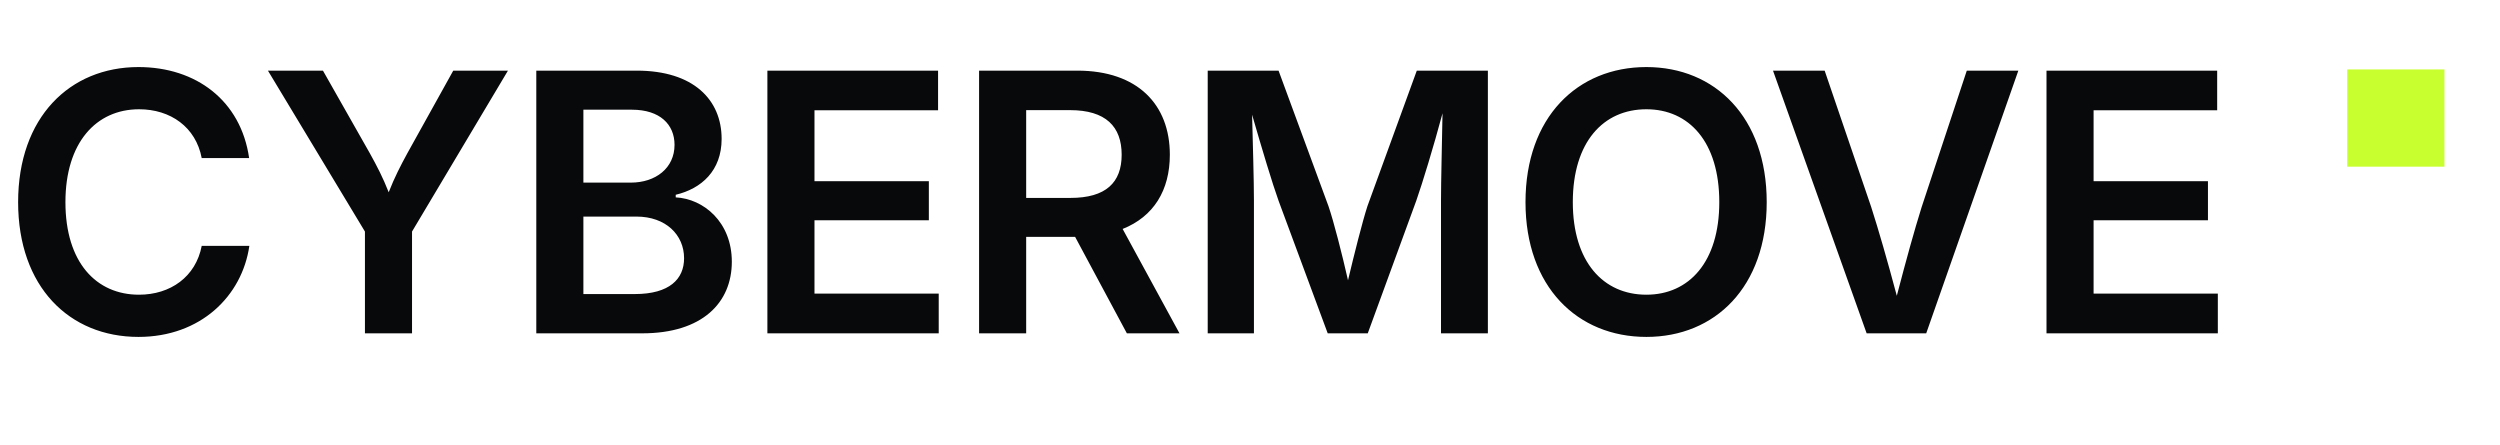
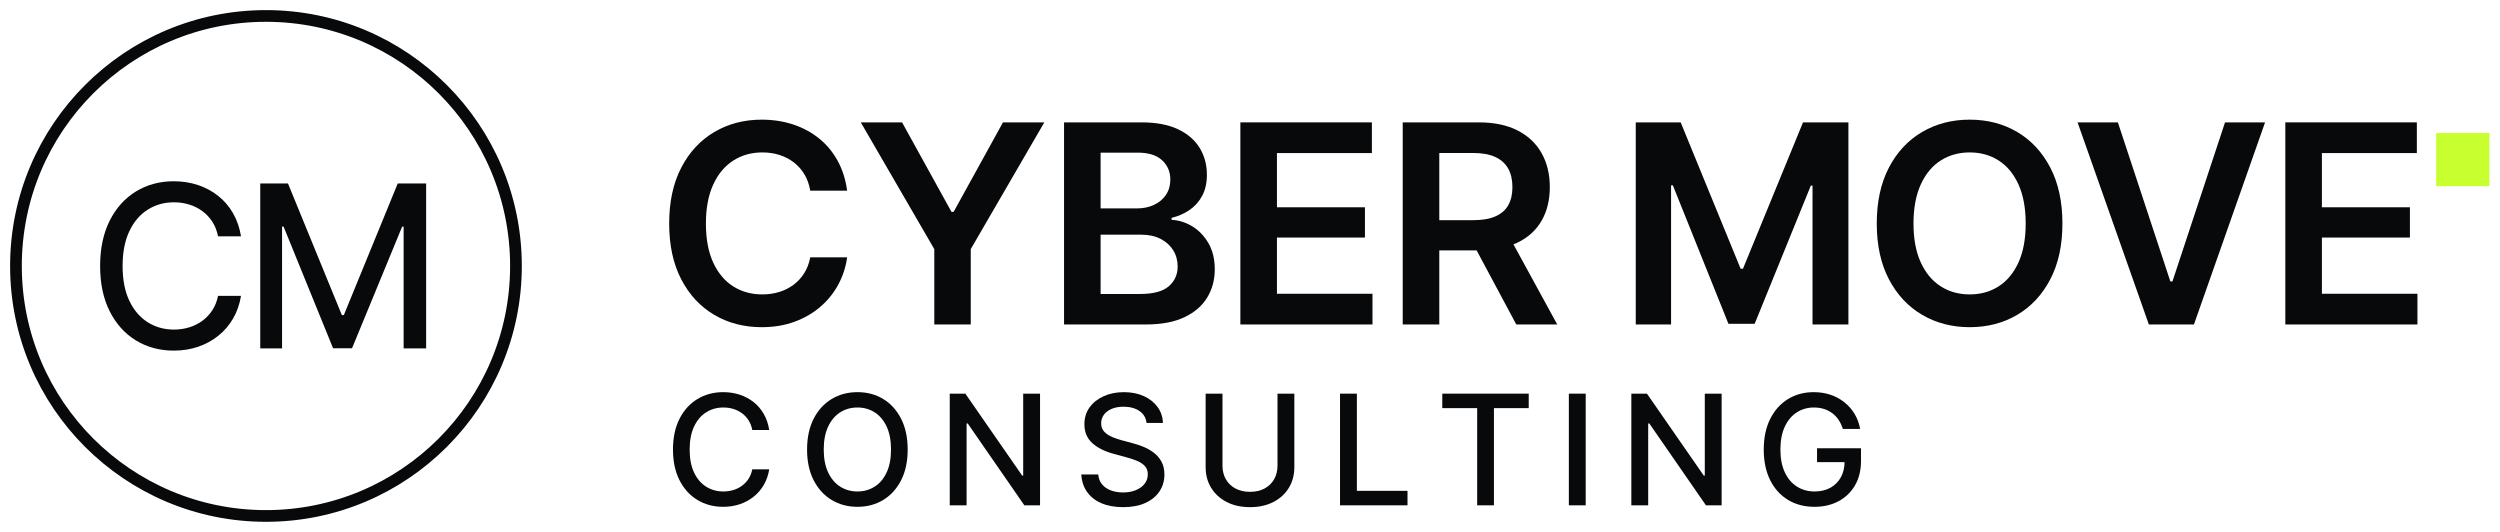
- <svg xmlns="http://www.w3.org/2000/svg" width="360" height="64" viewBox="0 0 360 64" role="img" aria-label="CYBERMOVE">
-   <text x="0" y="48" font-family="'Inter Tight', 'Inter', 'Helvetica Neue', Arial, sans-serif" font-weight="600" font-size="52" letter-spacing="-1" fill="#08090B">CYBERMOVE</text>
-   <rect x="338" y="10" width="14" height="14" fill="#C8FF2E" />
+ <svg xmlns="http://www.w3.org/2000/svg" viewBox="0 0 470 100" width="470" height="100" role="img" aria-label="CYBERMOVE CONSULTING">
+   <circle cx="50" cy="50" r="47" fill="none" stroke="#08090B" stroke-width="2.2" />
+   <g transform="translate(17.303 65.5)">
+     <g fill="#08090B">
+       <path transform="translate(0.000 0.000) scale(0.02081 -0.02081)" d="M738.24 -20Q546.56 -20 395.94 72.4Q245.32 164.8 159.18 336.18Q73.04 507.56 73.04 744Q73.04 981.56 159.36 1153.44Q245.68 1325.32 396.36 1417.66Q547.04 1510 738.24 1510Q853.72 1510 955.56 1476.34Q1057.399 1442.68 1138.539 1378.74Q1219.679 1314.8 1273.239 1222.26Q1326.799 1129.72 1345.839 1012.72H1138.24Q1123.68 1087.481 1086.7 1144.441Q1049.72 1201.401 996.1 1240.641Q942.48 1279.881 877.18 1299.901Q811.88 1319.921 739.68 1319.921Q608.76 1319.921 503.499 1253.701Q398.239 1187.481 337.159 1058.901Q276.079 930.32 276.079 744Q276.079 557.84 337.279 429.76Q398.479 301.679 503.619 235.879Q608.76 170.079 739.44 170.079Q811.28 170.079 876.4 189.799Q941.52 209.519 995.2 248.399Q1048.88 287.279 1086.1 343.759Q1123.32 400.24 1138.24 474.64H1345.839Q1327.399 362.04 1274.859 271.02Q1222.319 180 1141.779 115.1Q1061.239 50.2 958.859 15.1Q856.479 -20 738.24 -20Z" />
+       <path transform="translate(29.026 0.000) scale(0.02081 -0.02081)" d="M124.8 1490H375.359L862.16 301.038H879.92L1366.96 1490H1623.439V0H1420.16V1099.601H1406.64L954.079 1.44H782.72L335.679 1100.081H321.919V0H124.8Z" />
+     </g>
+   </g>
+   <g fill="#08090B">
+     <path transform="translate(124.000 61.000) scale(0.0255 -0.0255)" d="M752.801 -20Q557.201 -20 402.801 71Q248.4 162 159.6 333.1Q70.8 504.2 70.8 744Q70.8 985.2 160.2 1156.8Q249.6 1328.4 404.201 1419.2Q558.801 1510 752.801 1510Q876.402 1510 983.702 1474.8Q1091.003 1439.6 1174.803 1372.299Q1258.603 1304.999 1312.303 1207.699Q1366.003 1110.398 1382.803 986.398H1110.798Q1099.598 1053.597 1068.498 1105.797Q1037.399 1157.996 990.5 1194.296Q943.6 1230.596 884.601 1249.496Q825.601 1268.396 757.602 1268.396Q636.202 1268.396 542.003 1207.496Q447.804 1146.596 394.705 1029.497Q341.606 912.398 341.606 744Q341.606 573.801 395.105 457.202Q448.604 340.603 542.403 281.104Q636.202 221.604 756.802 221.604Q823.601 221.604 882 239.504Q940.4 257.404 987.499 292.504Q1034.599 327.604 1066.498 378.203Q1098.398 428.802 1110.798 494.802H1382.803Q1368.004 387.802 1317.704 294.402Q1267.404 201.002 1185.604 130.501Q1103.804 60.001 994.703 20Q885.603 -20 752.801 -20Z" />
+     <path transform="translate(161.663 61.000) scale(0.0255 -0.0255)" d="M6.4 1490H310.806L675.203 830.002H690.803L1054.8 1490H1359.606L817.206 555.596V0H548.4V555.596Z" />
+     <path transform="translate(197.286 61.000) scale(0.0255 -0.0255)" d="M107.999 0V1490H679.602Q840.602 1490 947.602 1439.5Q1054.603 1389 1107.903 1301.601Q1161.203 1214.201 1161.203 1103.601Q1161.203 1013.201 1126.403 948.501Q1091.603 883.801 1032.803 843.7Q974.003 803.6 900.802 786V771.2Q980.603 767.6 1053.403 723.4Q1126.203 679.2 1172.703 599.2Q1219.203 519.2 1219.203 406.401Q1219.203 290.4 1163.403 198.5Q1107.603 106.6 995.102 53.3Q882.602 0 711.603 0ZM377.604 224.804H668.4Q814.998 224.804 880.297 281.803Q945.597 338.802 945.597 427.202Q945.597 494.001 912.897 547.001Q880.198 600 819.798 631Q759.399 661.999 676.8 661.999H377.604ZM377.604 855.601H645.6Q715.399 855.601 771.199 881.701Q826.998 907.801 859.298 955.5Q891.597 1003.199 891.597 1068.398Q891.597 1154.398 830.998 1210.597Q770.398 1266.796 651.6 1266.796H377.604Z" />
+     <path transform="translate(230.436 61.000) scale(0.0255 -0.0255)" d="M107.999 0V1490H1077.603V1263.596H377.604V864.002H1026.403V640.798H377.604V226.404H1082.002V0Z" />
+     <path transform="translate(260.958 61.000) scale(0.0255 -0.0255)" d="M107.999 0V1490H667.202Q838.602 1490 955.302 1430.1Q1072.002 1370.2 1132.203 1262.7Q1192.403 1155.199 1192.403 1012.799Q1192.403 870.198 1131.903 764.998Q1071.402 659.798 953.302 602.898Q835.201 545.998 662.802 545.998H265.602V768.802H626.4Q727.198 768.802 791.398 797.001Q855.597 825.201 886.197 879.5Q916.797 933.799 916.797 1012.799Q916.797 1092.398 885.897 1148.598Q854.997 1204.797 790.798 1234.596Q726.599 1264.396 625.2 1264.396H377.604V0ZM945.197 0 583.597 675.6H878.003L1247.203 0Z" />
+     <path transform="translate(304.768 61.000) scale(0.0255 -0.0255)" d="M107.999 1490H439.206L881.202 410.81H898.402L1341.198 1490H1675.805V0H1411.199V1023.993H1398.799L984.603 4.8H791.401L381.604 1025.594H368.404V0H107.999Z" />
+     <path transform="translate(351.026 61.000) scale(0.0255 -0.0255)" d="M755.801 -20Q560.601 -20 405.401 71Q250.2 162 160.5 333.1Q70.8 504.2 70.8 744Q70.8 985.2 160.5 1156.8Q250.2 1328.4 405.401 1419.2Q560.601 1510 755.801 1510Q951.602 1510 1106.002 1419.2Q1260.402 1328.4 1350.003 1156.8Q1439.603 985.2 1439.603 744Q1439.603 503.8 1350.003 332.7Q1260.402 161.6 1106.002 70.8Q951.602 -20 755.801 -20ZM755.801 221.604Q877.201 221.604 970.3 281.704Q1063.399 341.803 1116.098 458.402Q1168.797 575.001 1168.797 744Q1168.797 913.999 1116.098 1031.098Q1063.399 1148.197 970.3 1208.296Q877.201 1268.396 755.801 1268.396Q634.802 1268.396 541.403 1208.296Q448.004 1148.197 394.805 1031.098Q341.606 913.999 341.606 744Q341.606 575.001 394.805 458.402Q448.004 341.803 541.403 281.704Q634.802 221.604 755.801 221.604Z" />
+     <path transform="translate(390.296 61.000) scale(0.0255 -0.0255)" d="M308.407 1490 695.204 317.605H710.803L1098.4 1490H1393.607L869.208 0H536.799L11.2 1490Z" />
+     <path transform="translate(426.888 61.000) scale(0.0255 -0.0255)" d="M107.999 0V1490H1077.603V1263.596H377.604V864.002H1026.403V640.798H377.604V226.404H1082.002V0Z" />
+   </g>
+   <g fill="#08090B">
+     <path transform="translate(125.500 95.000) scale(0.01409 -0.01409)" d="M742.401 -20Q549.6 -20 397.9 72Q246.2 164 159.3 335.3Q72.4 506.6 72.4 744Q72.4 982.6 159.6 1154.4Q246.8 1326.2 398.6 1418.1Q550.401 1510 742.401 1510Q860.201 1510 963.601 1475.9Q1067.001 1441.8 1148.902 1376.9Q1230.802 1312 1284.402 1218.099Q1338.002 1124.199 1356.402 1005.199H1130.399Q1116.799 1077.799 1081.499 1133.398Q1046.199 1188.998 994.5 1227.398Q942.8 1265.798 879.3 1285.498Q815.801 1305.198 744.801 1305.198Q616.601 1305.198 514.502 1240.498Q412.402 1175.798 353.603 1050.499Q294.803 925.199 294.803 744Q294.803 562.401 353.803 437.601Q412.802 312.802 514.702 248.802Q616.601 184.802 744.401 184.802Q814.801 184.802 878 204.002Q941.2 223.202 993 261.002Q1044.799 298.802 1080.499 353.602Q1116.199 408.401 1130.399 480.401H1356.402Q1339.002 369.401 1287.102 277.701Q1235.202 186.001 1154.302 119.501Q1073.402 53 969.102 16.5Q864.801 -20 742.401 -20Z" />
+     <path transform="translate(150.709 95.000) scale(0.01409 -0.01409)" d="M744.401 -20Q551.801 -20 399.7 72Q247.6 164 160 335.3Q72.4 506.6 72.4 744Q72.4 982.6 160 1154.4Q247.6 1326.2 399.7 1418.1Q551.801 1510 744.401 1510Q937.801 1510 1089.001 1418.1Q1240.201 1326.2 1327.501 1154.4Q1414.802 982.6 1414.802 744Q1414.802 506.4 1327.501 335.1Q1240.201 163.8 1089.001 71.9Q937.801 -20 744.401 -20ZM744.401 184.802Q872.6 184.802 973.9 249.102Q1075.199 313.402 1133.799 438.201Q1192.399 563.001 1192.399 744Q1192.399 925.999 1133.799 1051.299Q1075.199 1176.598 973.9 1240.898Q872.6 1305.198 744.401 1305.198Q616.401 1305.198 514.702 1240.898Q413.002 1176.598 353.902 1051.299Q294.803 925.999 294.803 744Q294.803 563.001 353.902 438.201Q413.002 313.402 514.702 249.102Q616.401 184.802 744.401 184.802Z" />
+     <path transform="translate(176.862 95.000) scale(0.01409 -0.01409)" d="M1324.801 1490V0H1115.199L359.602 1092.395H344.802V0H119.999V1490H328.001L1086.398 396.405H1099.998V1490Z" />
+     <path transform="translate(202.424 95.000) scale(0.01409 -0.01409)" d="M618.801 -24.4Q452 -24.4 329.5 28.3Q207 81 137.8 179.001Q68.599 277.001 61.2 412.002H286.802Q294.002 331.202 339.702 277.802Q385.401 224.402 458.101 198.002Q530.801 171.602 617.601 171.602Q713 171.602 787.8 202.002Q862.599 232.402 905.499 286.901Q948.399 341.401 948.399 414.4Q948.399 480.4 910.499 522.3Q872.599 564.199 808.8 591.599Q745 618.999 665.2 639.999L489.6 687.999Q310.2 736.399 206.3 831.499Q102.4 926.599 102.4 1082.399Q102.4 1210.799 171.8 1306.9Q241.2 1403 360.7 1456.5Q480.2 1510 629.201 1510Q780.601 1510 896.501 1456.7Q1012.402 1403.4 1079.502 1310.7Q1146.602 1217.999 1150.002 1099.199H931.599Q920.199 1201.798 836.5 1258.698Q752.8 1315.598 624.401 1315.598Q533.601 1315.598 466.402 1287.098Q399.202 1258.598 362.602 1208.599Q326.003 1158.599 326.003 1094.4Q326.003 1024.2 369.302 980.1Q412.602 936.001 475.502 910.501Q538.401 885.001 596.401 869.201L740.801 830.401Q811.802 812.401 886.702 782.201Q961.602 752 1026.102 703.7Q1090.602 655.4 1130.302 583.8Q1170.002 512.2 1170.002 411.2Q1170.002 285.8 1105.102 187.3Q1040.201 88.8 917.201 32.2Q794.201 -24.4 618.801 -24.4Z" />
+     <path transform="translate(224.969 95.000) scale(0.01409 -0.01409)" d="M1078.798 1490H1303.601V510.4Q1303.601 354 1230.201 233.5Q1156.801 113 1023.8 44.3Q890.8 -24.4 712.4 -24.4Q534 -24.4 400.7 44.3Q267.399 113 193.699 233.5Q119.999 354 119.999 510.4V1490H344.802V528.401Q344.802 427.201 389.402 348.501Q434.002 269.802 516.701 224.902Q599.401 180.002 712.4 180.002Q825.599 180.002 907.599 224.902Q989.599 269.802 1034.198 348.501Q1078.798 427.201 1078.798 528.401Z" />
+     <path transform="translate(250.234 95.000) scale(0.01409 -0.01409)" d="M119.999 0V1490H344.802V193.202H1020.401V0Z" />
+     <path transform="translate(270.496 95.000) scale(0.01409 -0.01409)" d="M46.4 1296.798V1490H1199.602V1296.798H735.602V0H512V1296.798Z" />
+     <path transform="translate(293.253 95.000) scale(0.01409 -0.01409)" d="M344.802 1490V0H119.999V1490Z" />
+     <path transform="translate(305.002 95.000) scale(0.01409 -0.01409)" d="M1324.801 1490V0H1115.199L359.602 1092.395H344.802V0H119.999V1490H328.001L1086.398 396.405H1099.998V1490Z" />
+     <path transform="translate(330.564 95.000) scale(0.01409 -0.01409)" d="M749.601 -20Q547.8 -20 395.3 72.9Q242.8 165.8 157.6 337.2Q72.4 508.6 72.4 743.6Q72.4 981.6 158.9 1153.5Q245.4 1325.4 396 1417.7Q546.601 1510 739.601 1510Q860.401 1510 964.701 1474.5Q1069.001 1439 1150.601 1373.2Q1232.201 1307.4 1285.701 1217.5Q1339.201 1127.6 1358.401 1018.8H1127.999Q1106.999 1085.599 1072.099 1138.399Q1037.199 1191.199 987.9 1228.498Q938.6 1265.798 877.1 1285.498Q815.601 1305.198 741.201 1305.198Q615.401 1305.198 514.202 1240.698Q413.002 1176.198 353.903 1050.999Q294.803 925.799 294.803 744.8Q294.803 564.201 354.003 439.201Q413.202 314.202 516.102 249.502Q619.001 184.802 750.401 184.802Q871.2 184.802 961.1 234.202Q1050.999 283.602 1101.099 373.901Q1151.199 464.2 1151.199 587.199L1209.999 576H783.6V761.601H1370.001V592.401Q1370.001 404.4 1290.401 267.1Q1210.801 129.8 1070.501 54.9Q930.201 -20 749.601 -20Z" />
+   </g>
+   <rect x="458" y="25" width="10" height="10" fill="#C8FF2E" />
</svg>
